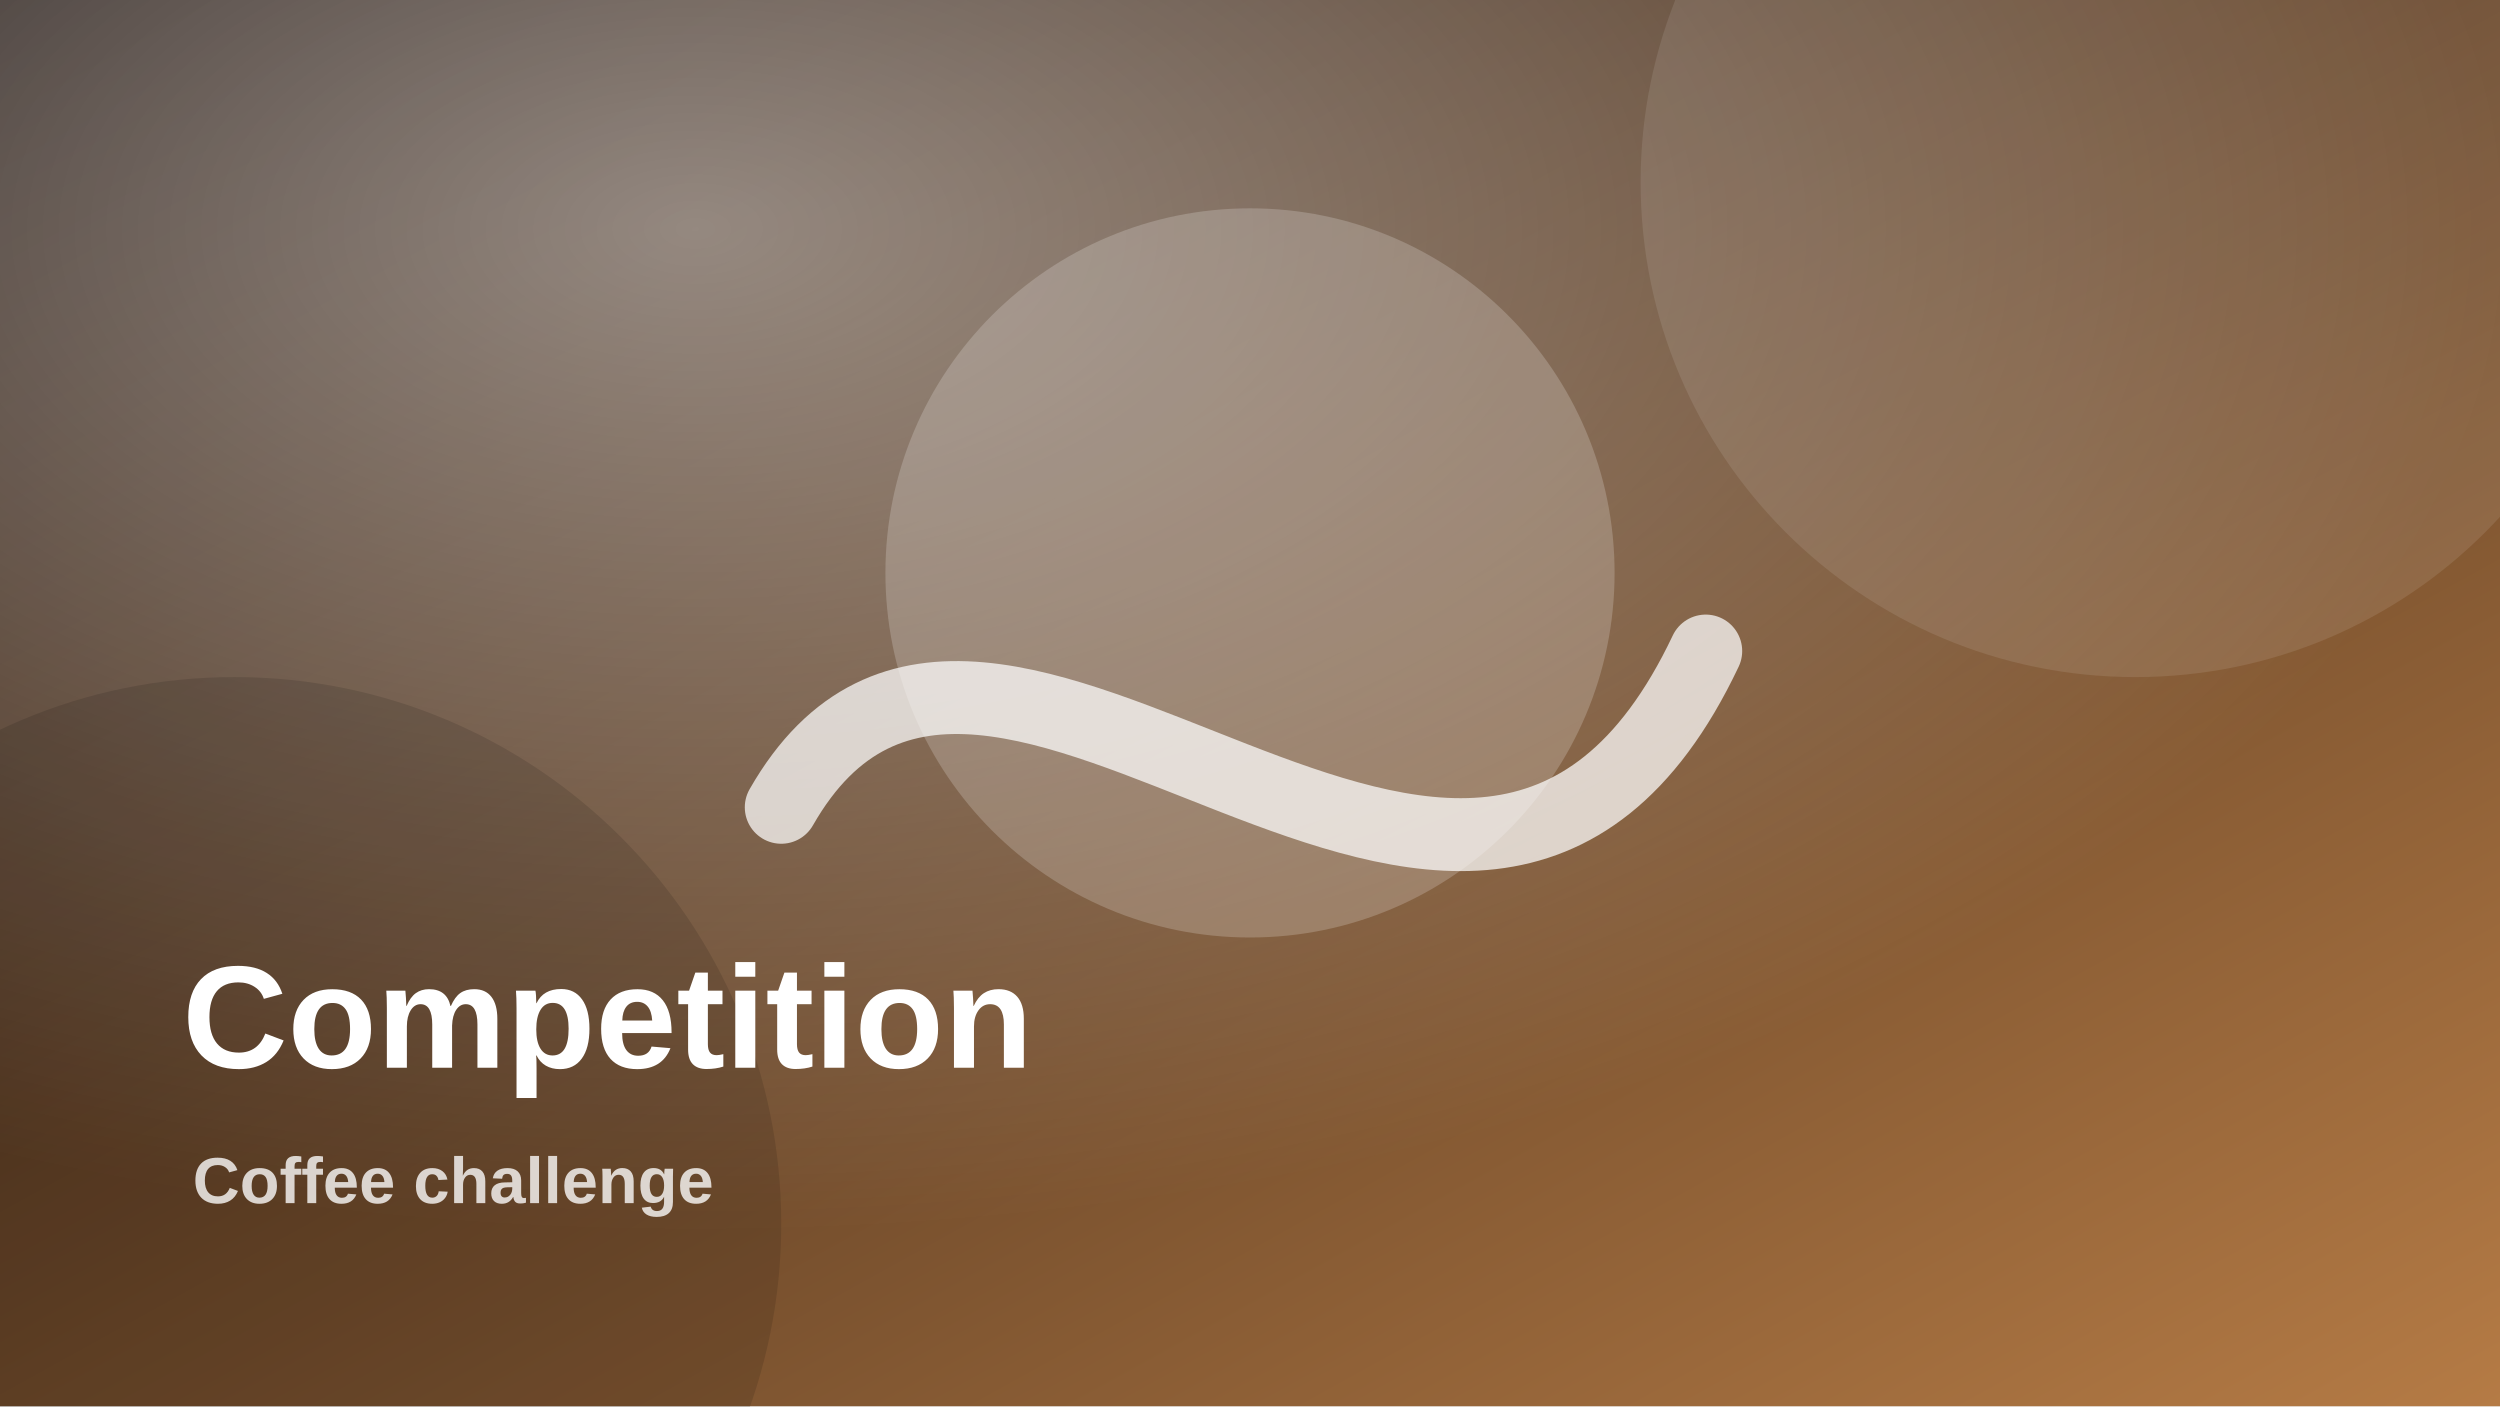
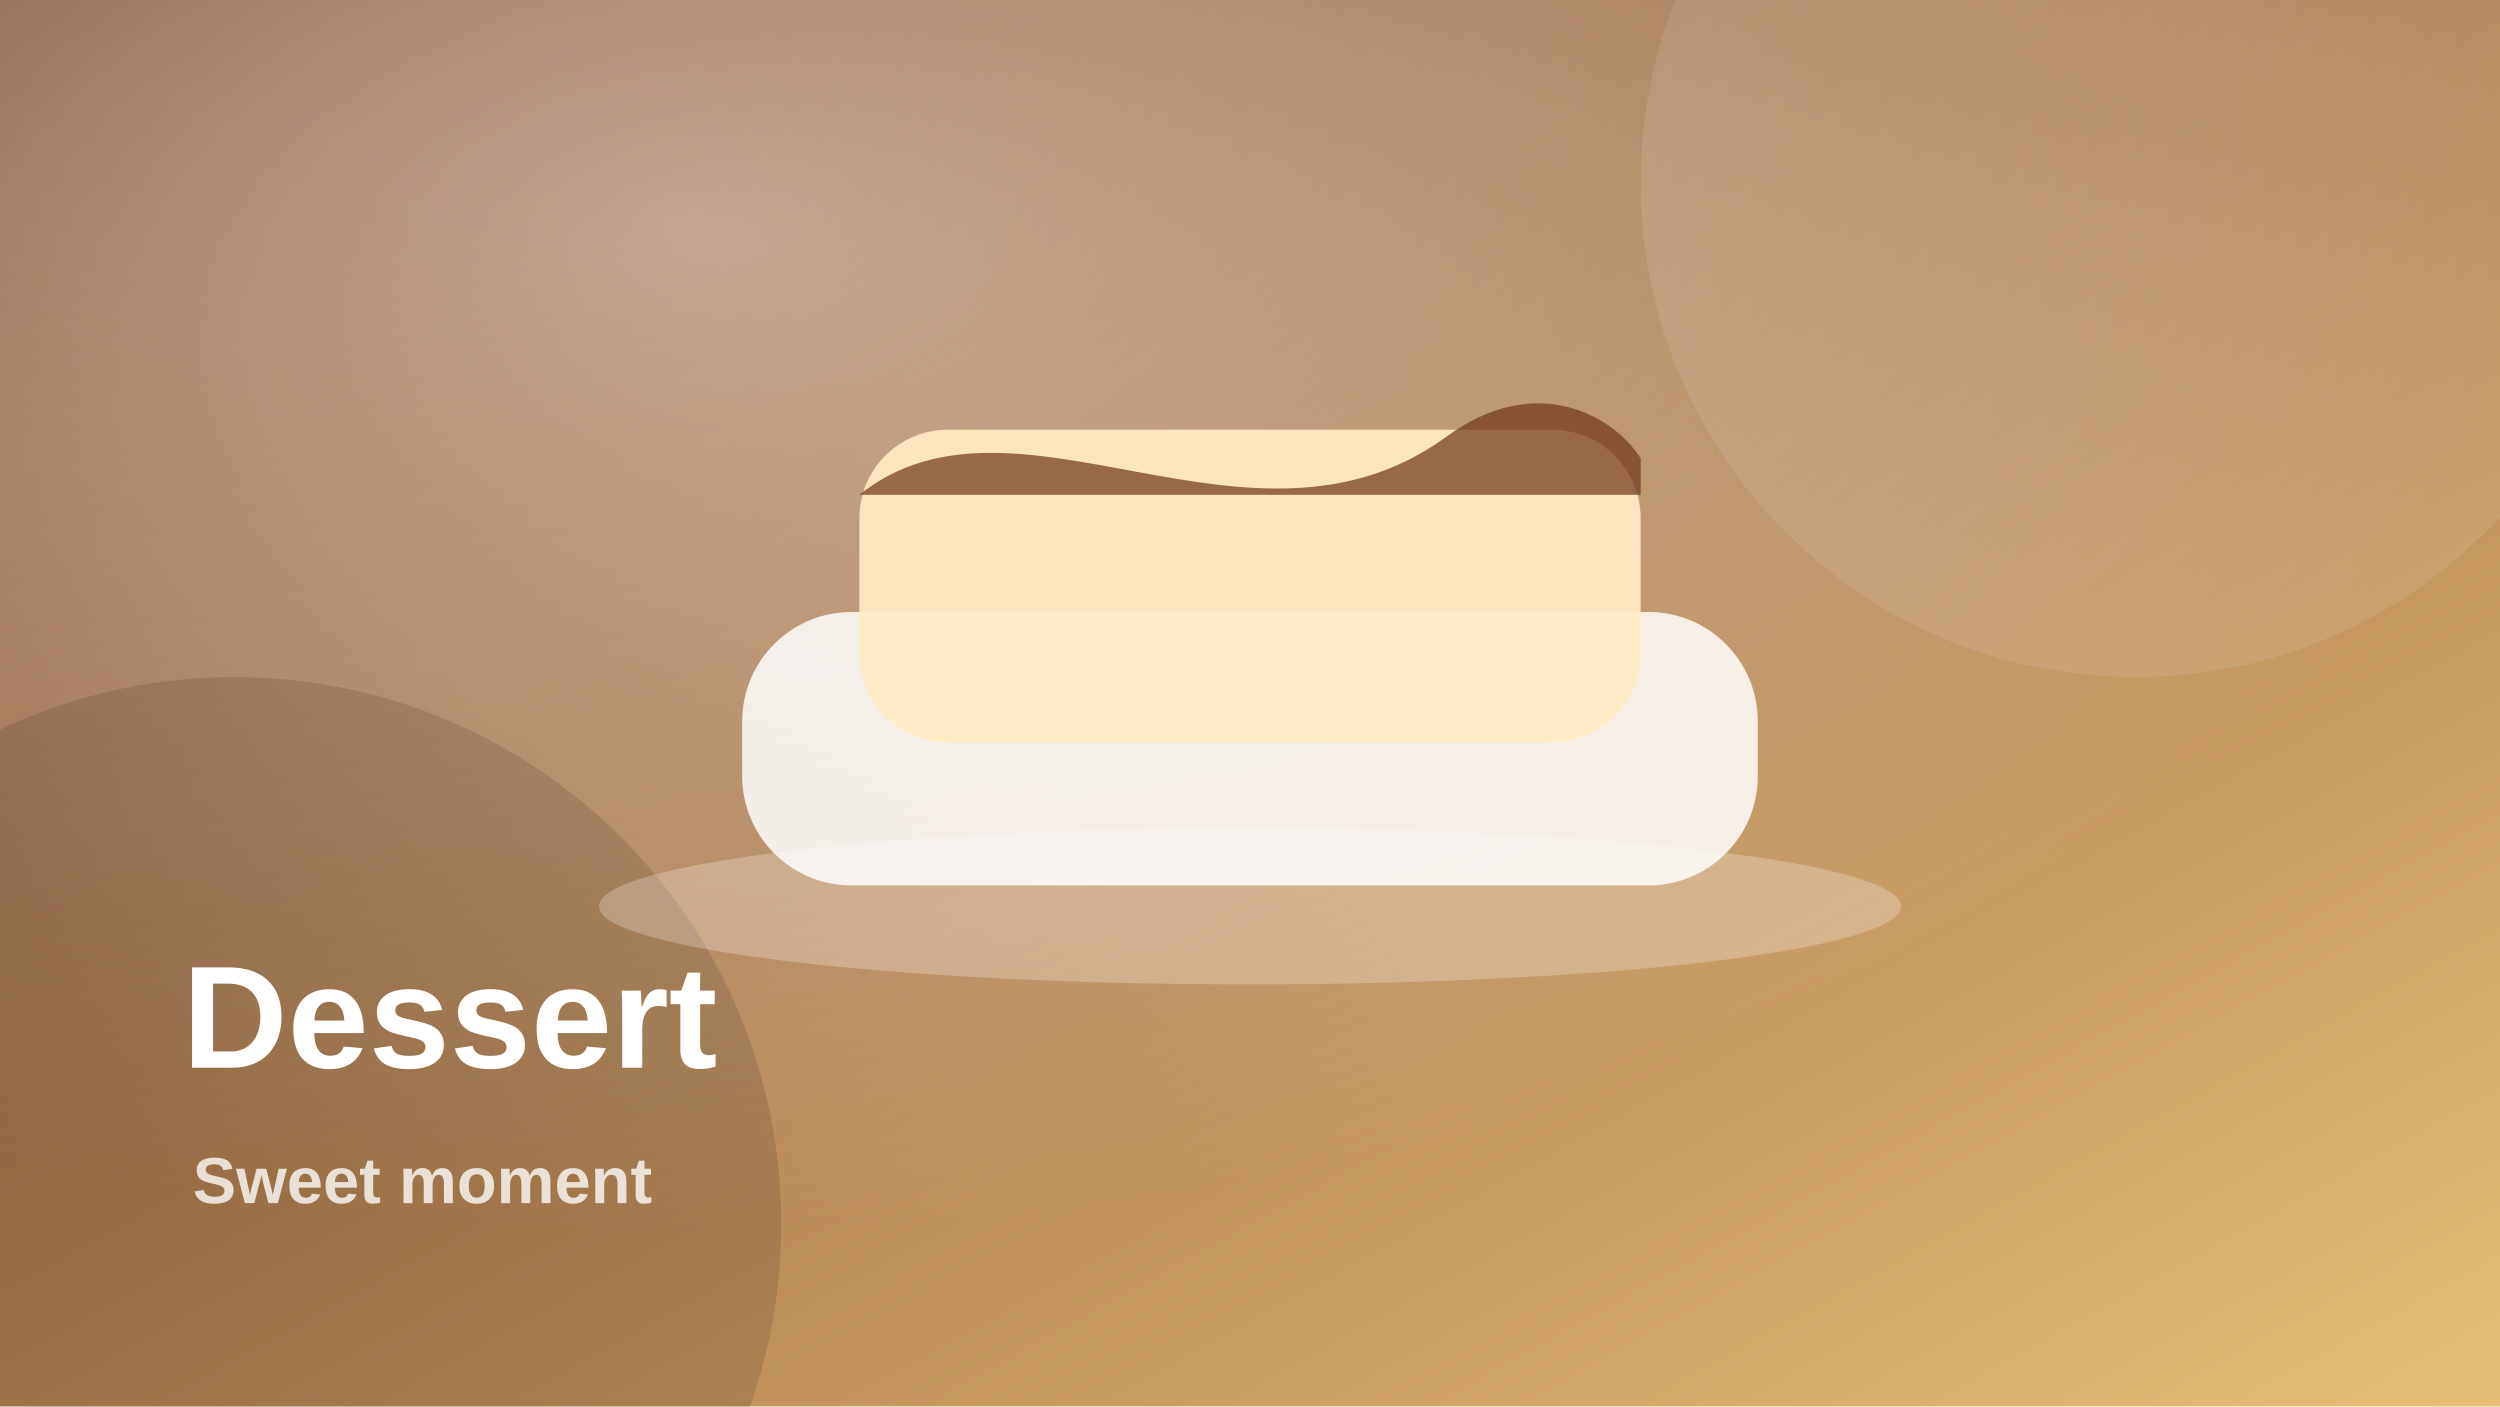
<svg xmlns="http://www.w3.org/2000/svg" width="960" height="540" viewBox="0 0 960 540">
  <defs>
    <linearGradient id="g" x1="0" y1="0" x2="1" y2="1">
-       <stop stop-color="#1c100b" offset="0" />
-       <stop stop-color="#b57b45" offset="1" />
+       <stop stop-color="#7a452b" offset="0" />
+       <stop stop-color="#e7bd75" offset="1" />
    </linearGradient>
    <radialGradient id="r" cx=".28" cy=".16" r=".72">
      <stop stop-color="rgba(255,255,255,.45)" offset="0" />
      <stop stop-color="rgba(255,255,255,0)" offset="1" />
    </radialGradient>
  </defs>
  <rect width="960" height="540" fill="url(#g)" />
  <rect width="960" height="540" fill="url(#r)" />
  <circle cx="820" cy="70" r="190" fill="rgba(255,255,255,.10)" />
  <circle cx="90" cy="470" r="210" fill="rgba(0,0,0,.12)" />
-   <circle cx="480" cy="220" r="140" fill="rgba(255,255,255,.20)" />
-   <path d="M300 310 C380 170 565 440 655 250" stroke="rgba(255,255,255,.72)" stroke-width="28" fill="none" stroke-linecap="round" />
-   <text x="70" y="410" font-family="Arial, sans-serif" font-size="56" font-weight="800" fill="white">Competition</text>
-   <text x="74" y="462" font-family="Arial, sans-serif" font-size="25" font-weight="600" fill="rgba(255,255,255,.78)">Coffee challenge</text>
+   <rect x="285" y="235" width="390" height="105" rx="42" fill="rgba(255,255,255,.84)" />
+   <rect x="330" y="165" width="300" height="120" rx="34" fill="rgba(255,236,196,.92)" />
+   <path d="M330 190 C390 142 480 222 555 168 C590 142 620 160 630 176 L630 190 Z" fill="rgba(115,55,30,.72)" />
+   <ellipse cx="480" cy="348" rx="250" ry="30" fill="rgba(255,255,255,.25)" />
+   <text x="70" y="410" font-family="Arial, sans-serif" font-size="56" font-weight="800" fill="white">Dessert</text>
+   <text x="74" y="462" font-family="Arial, sans-serif" font-size="25" font-weight="600" fill="rgba(255,255,255,.78)">Sweet moment</text>
</svg>
